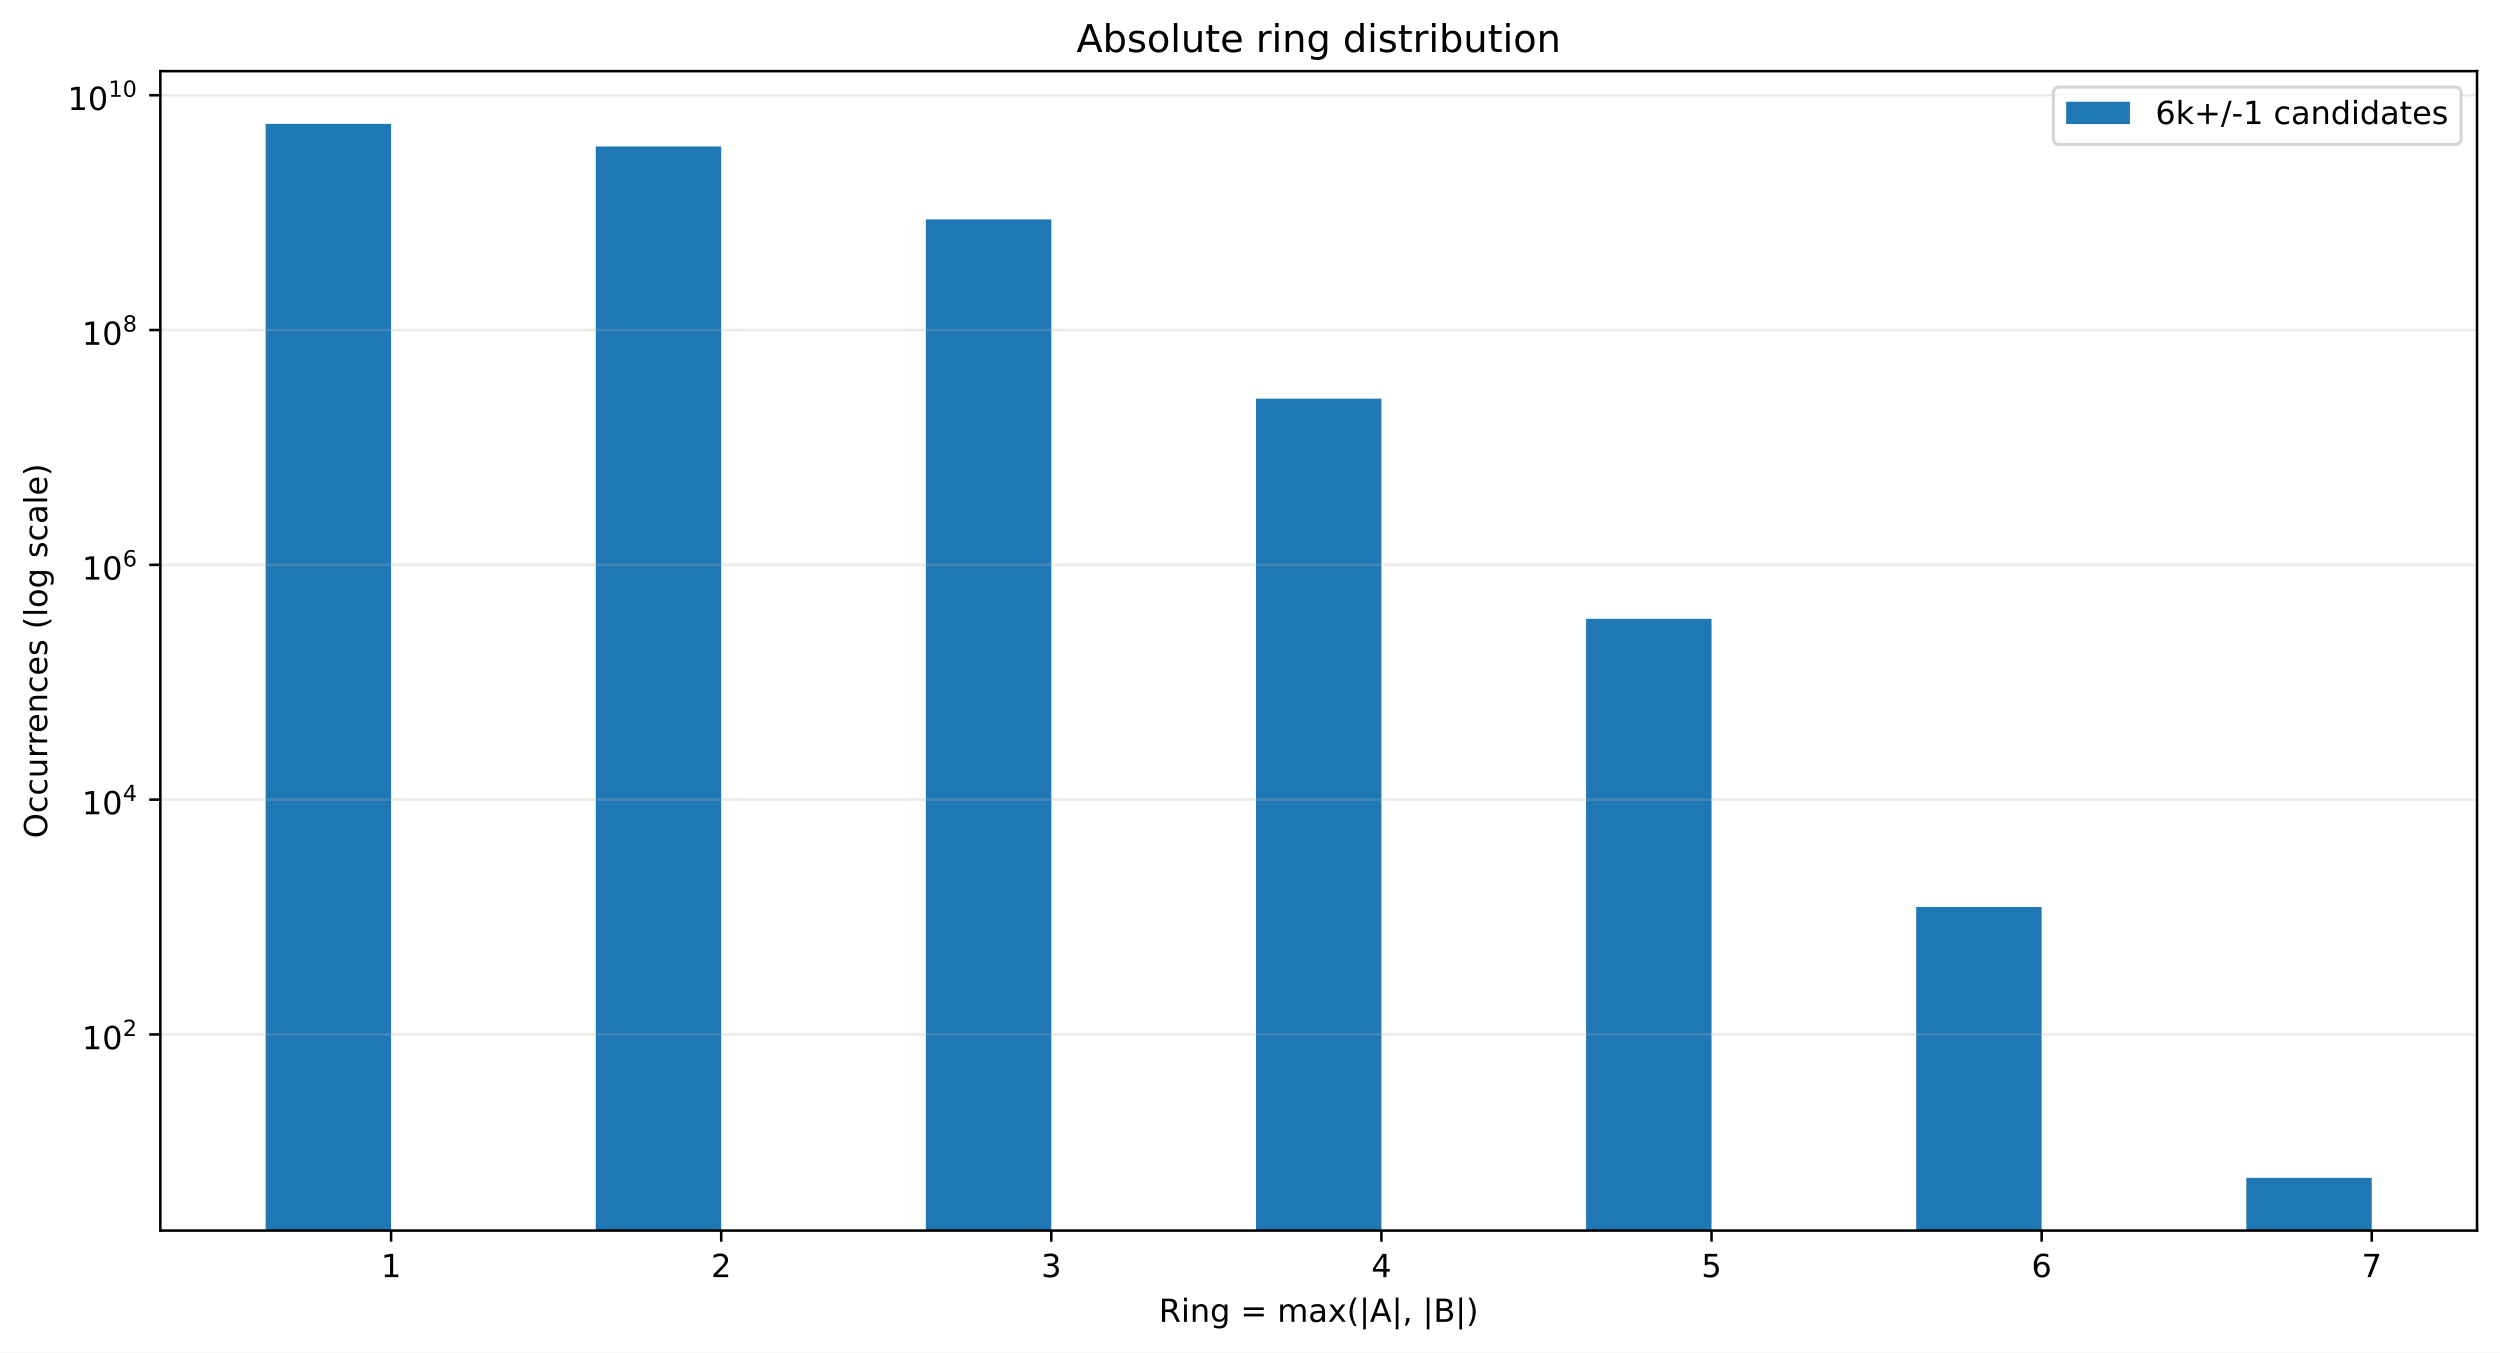
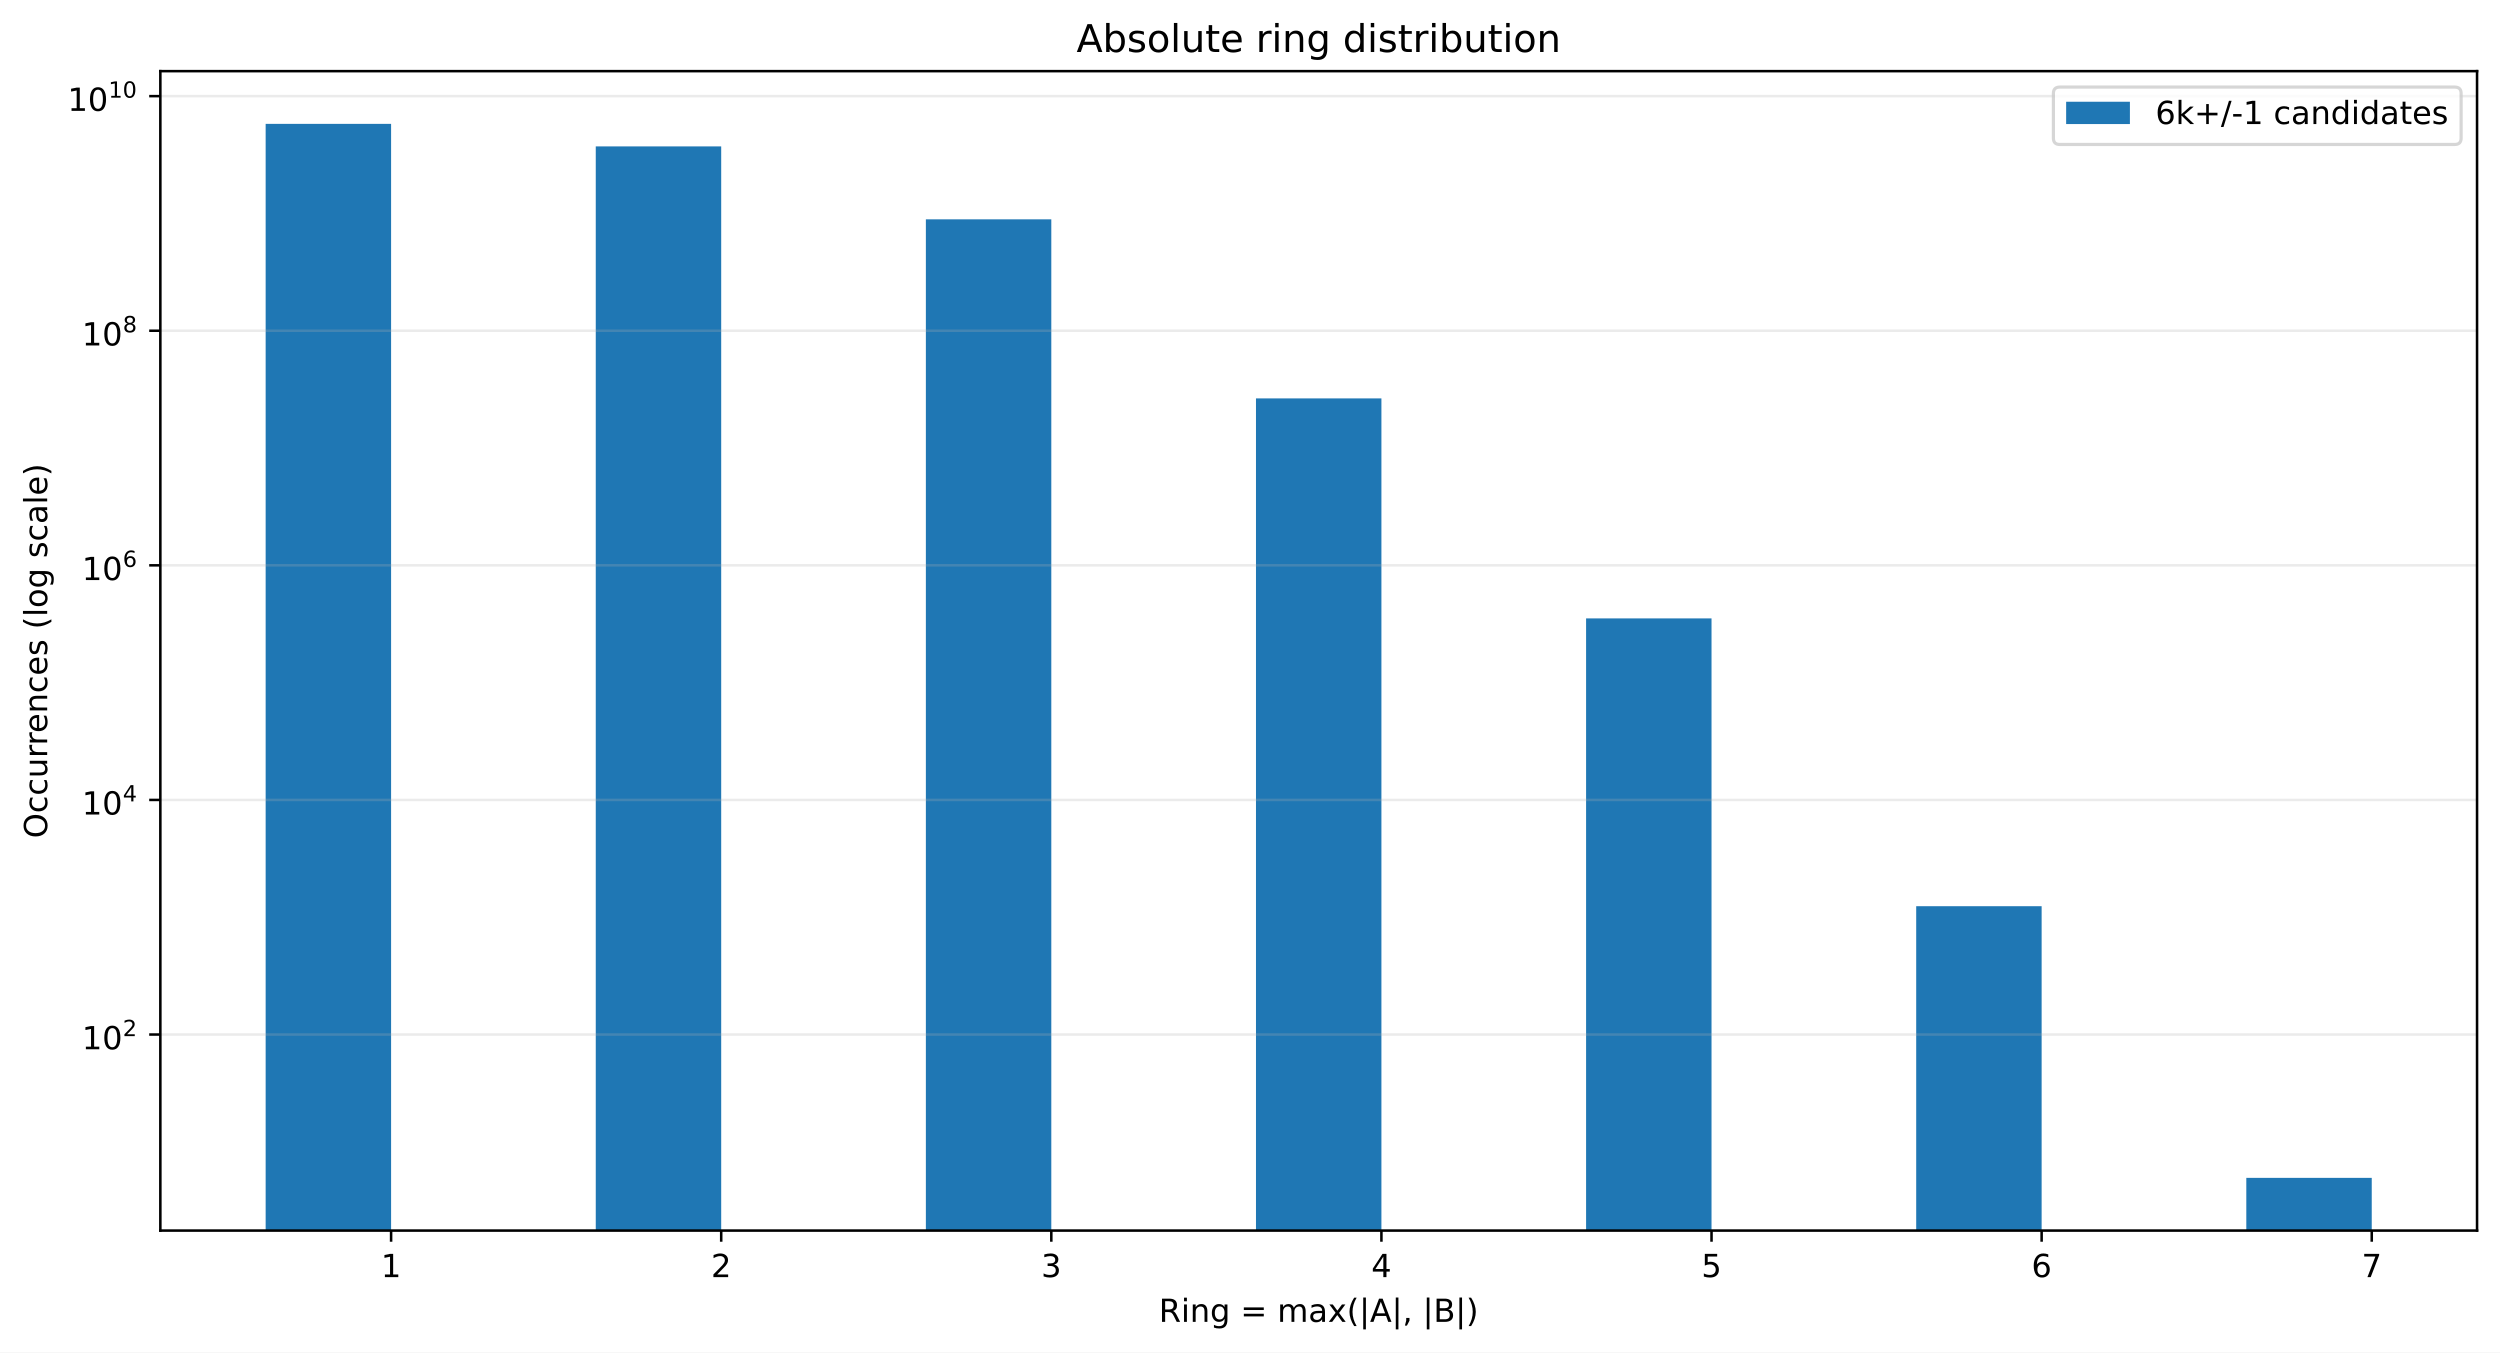
<svg xmlns="http://www.w3.org/2000/svg" xmlns:xlink="http://www.w3.org/1999/xlink" width="784.258pt" height="424.28pt" viewBox="0 0 784.258 424.28" version="1.1">
  <defs>
    <style type="text/css">*{stroke-linejoin: round; stroke-linecap: butt}</style>
  </defs>
  <g id="figure_1">
    <g id="patch_1">
      <path d="M 0 424.28  L 784.258 424.28  L 784.258 0  L 0 0  z " style="fill: #ffffff" />
    </g>
    <g id="axes_1">
      <g id="patch_2">
        <path d="M 50.301 386.036  L 777.058 386.036  L 777.058 22.318  L 50.301 22.318  z " style="fill: #ffffff" />
      </g>
      <g id="patch_3">
-         <path d="M 83.335 37226.566  L 122.687 37226.566  L 122.687 38.851  L 83.335 38.851  z " clip-path="url(#pf006417b80)" style="fill: #1f77b4" />
+         <path d="M 83.335 37196.674  L 122.687 37196.674  L 122.687 38.851  L 83.335 38.851  z " clip-path="url(#pacf357a964)" style="fill: #1f77b4" />
      </g>
      <g id="patch_4">
-         <path d="M 186.891 37226.566  L 226.243 37226.566  L 226.243 45.94  L 186.891 45.94  z " clip-path="url(#pf006417b80)" style="fill: #1f77b4" />
+         <path d="M 186.891 37196.674  L 226.243 37196.674  L 226.243 45.934  L 186.891 45.934  z " clip-path="url(#pacf357a964)" style="fill: #1f77b4" />
      </g>
      <g id="patch_5">
-         <path d="M 290.448 37226.566  L 329.799 37226.566  L 329.799 68.835  L 290.448 68.835  z " clip-path="url(#pf006417b80)" style="fill: #1f77b4" />
+         <path d="M 290.448 37196.674  L 329.799 37196.674  L 329.799 68.811  L 290.448 68.811  z " clip-path="url(#pacf357a964)" style="fill: #1f77b4" />
      </g>
      <g id="patch_6">
-         <path d="M 394.004 37226.566  L 433.355 37226.566  L 433.355 125.056  L 394.004 125.056  z " clip-path="url(#pf006417b80)" style="fill: #1f77b4" />
+         <path d="M 394.004 37196.674  L 433.355 37196.674  L 433.355 124.986  L 394.004 124.986  z " clip-path="url(#pacf357a964)" style="fill: #1f77b4" />
      </g>
      <g id="patch_7">
-         <path d="M 497.56 37226.566  L 536.912 37226.566  L 536.912 194.113  L 497.56 194.113  z " clip-path="url(#pf006417b80)" style="fill: #1f77b4" />
+         <path d="M 497.56 37196.674  L 536.912 37196.674  L 536.912 193.985  L 497.56 193.985  z " clip-path="url(#pacf357a964)" style="fill: #1f77b4" />
      </g>
      <g id="patch_8">
-         <path d="M 601.116 37226.566  L 640.468 37226.566  L 640.468 284.535  L 601.116 284.535  z " clip-path="url(#pf006417b80)" style="fill: #1f77b4" />
+         <path d="M 601.116 37196.674  L 640.468 37196.674  L 640.468 284.279  L 601.116 284.279  z " clip-path="url(#pacf357a964)" style="fill: #1f77b4" />
      </g>
      <g id="patch_9">
-         <path d="M 704.673 37226.566  L 744.024 37226.566  L 744.024 369.503  L 704.673 369.503  z " clip-path="url(#pf006417b80)" style="fill: #1f77b4" />
+         <path d="M 704.673 37196.674  L 744.024 37196.674  L 744.024 369.503  L 704.673 369.503  z " clip-path="url(#pacf357a964)" style="fill: #1f77b4" />
      </g>
      <g id="matplotlib.axis_1">
        <g id="xtick_1">
          <g id="line2d_1">
            <defs>
-               <path id="m7cf52224b2" d="M 0 0  L 0 3.5  " style="stroke: #000000; stroke-width: 0.8" />
+               <path id="mbca6ed4803" d="M 0 0  L 0 3.5  " style="stroke: #000000; stroke-width: 0.8" />
            </defs>
            <g>
-               <use xlink:href="#m7cf52224b2" x="122.687" y="386.036" style="stroke: #000000; stroke-width: 0.8" />
+               <use xlink:href="#mbca6ed4803" x="122.687" y="386.036" style="stroke: #000000; stroke-width: 0.8" />
            </g>
          </g>
          <g id="text_1">
            <g transform="translate(119.5053 400.6334) scale(0.1 -0.1)">
              <defs>
                <path id="DejaVuSans-14" d="M 794 531  L 1825 531  L 1825 4091  L 703 3866  L 703 4441  L 1819 4666  L 2450 4666  L 2450 531  L 3481 531  L 3481 0  L 794 0  L 794 531  z " transform="scale(0.015625)" />
              </defs>
              <use xlink:href="#DejaVuSans-14" />
            </g>
          </g>
        </g>
        <g id="xtick_2">
          <g id="line2d_2">
            <g>
-               <use xlink:href="#m7cf52224b2" x="226.243" y="386.036" style="stroke: #000000; stroke-width: 0.8" />
+               <use xlink:href="#mbca6ed4803" x="226.243" y="386.036" style="stroke: #000000; stroke-width: 0.8" />
            </g>
          </g>
          <g id="text_2">
            <g transform="translate(223.0616 400.6334) scale(0.1 -0.1)">
              <defs>
                <path id="DejaVuSans-15" d="M 1228 531  L 3431 531  L 3431 0  L 469 0  L 469 531  Q 828 903 1448 1529  Q 2069 2156 2228 2338  Q 2531 2678 2651 2914  Q 2772 3150 2772 3378  Q 2772 3750 2511 3984  Q 2250 4219 1831 4219  Q 1534 4219 1204 4116  Q 875 4013 500 3803  L 500 4441  Q 881 4594 1212 4672  Q 1544 4750 1819 4750  Q 2544 4750 2975 4387  Q 3406 4025 3406 3419  Q 3406 3131 3298 2873  Q 3191 2616 2906 2266  Q 2828 2175 2409 1742  Q 1991 1309 1228 531  z " transform="scale(0.015625)" />
              </defs>
              <use xlink:href="#DejaVuSans-15" />
            </g>
          </g>
        </g>
        <g id="xtick_3">
          <g id="line2d_3">
            <g>
-               <use xlink:href="#m7cf52224b2" x="329.799" y="386.036" style="stroke: #000000; stroke-width: 0.8" />
+               <use xlink:href="#mbca6ed4803" x="329.799" y="386.036" style="stroke: #000000; stroke-width: 0.8" />
            </g>
          </g>
          <g id="text_3">
            <g transform="translate(326.6178 400.6334) scale(0.1 -0.1)">
              <defs>
                <path id="DejaVuSans-16" d="M 2597 2516  Q 3050 2419 3304 2112  Q 3559 1806 3559 1356  Q 3559 666 3084 287  Q 2609 -91 1734 -91  Q 1441 -91 1130 -33  Q 819 25 488 141  L 488 750  Q 750 597 1062 519  Q 1375 441 1716 441  Q 2309 441 2620 675  Q 2931 909 2931 1356  Q 2931 1769 2642 2001  Q 2353 2234 1838 2234  L 1294 2234  L 1294 2753  L 1863 2753  Q 2328 2753 2575 2939  Q 2822 3125 2822 3475  Q 2822 3834 2567 4026  Q 2313 4219 1838 4219  Q 1578 4219 1281 4162  Q 984 4106 628 3988  L 628 4550  Q 988 4650 1302 4700  Q 1616 4750 1894 4750  Q 2613 4750 3031 4423  Q 3450 4097 3450 3541  Q 3450 3153 3228 2886  Q 3006 2619 2597 2516  z " transform="scale(0.015625)" />
              </defs>
              <use xlink:href="#DejaVuSans-16" />
            </g>
          </g>
        </g>
        <g id="xtick_4">
          <g id="line2d_4">
            <g>
-               <use xlink:href="#m7cf52224b2" x="433.355" y="386.036" style="stroke: #000000; stroke-width: 0.8" />
+               <use xlink:href="#mbca6ed4803" x="433.355" y="386.036" style="stroke: #000000; stroke-width: 0.8" />
            </g>
          </g>
          <g id="text_4">
            <g transform="translate(430.174 400.6334) scale(0.1 -0.1)">
              <defs>
                <path id="DejaVuSans-17" d="M 2419 4116  L 825 1625  L 2419 1625  L 2419 4116  z M 2253 4666  L 3047 4666  L 3047 1625  L 3713 1625  L 3713 1100  L 3047 1100  L 3047 0  L 2419 0  L 2419 1100  L 313 1100  L 313 1709  L 2253 4666  z " transform="scale(0.015625)" />
              </defs>
              <use xlink:href="#DejaVuSans-17" />
            </g>
          </g>
        </g>
        <g id="xtick_5">
          <g id="line2d_5">
            <g>
-               <use xlink:href="#m7cf52224b2" x="536.912" y="386.036" style="stroke: #000000; stroke-width: 0.8" />
+               <use xlink:href="#mbca6ed4803" x="536.912" y="386.036" style="stroke: #000000; stroke-width: 0.8" />
            </g>
          </g>
          <g id="text_5">
            <g transform="translate(533.7303 400.6334) scale(0.1 -0.1)">
              <defs>
                <path id="DejaVuSans-18" d="M 691 4666  L 3169 4666  L 3169 4134  L 1269 4134  L 1269 2991  Q 1406 3038 1543 3061  Q 1681 3084 1819 3084  Q 2600 3084 3056 2656  Q 3513 2228 3513 1497  Q 3513 744 3044 326  Q 2575 -91 1722 -91  Q 1428 -91 1123 -41  Q 819 9 494 109  L 494 744  Q 775 591 1075 516  Q 1375 441 1709 441  Q 2250 441 2565 725  Q 2881 1009 2881 1497  Q 2881 1984 2565 2268  Q 2250 2553 1709 2553  Q 1456 2553 1204 2497  Q 953 2441 691 2322  L 691 4666  z " transform="scale(0.015625)" />
              </defs>
              <use xlink:href="#DejaVuSans-18" />
            </g>
          </g>
        </g>
        <g id="xtick_6">
          <g id="line2d_6">
            <g>
-               <use xlink:href="#m7cf52224b2" x="640.468" y="386.036" style="stroke: #000000; stroke-width: 0.8" />
+               <use xlink:href="#mbca6ed4803" x="640.468" y="386.036" style="stroke: #000000; stroke-width: 0.8" />
            </g>
          </g>
          <g id="text_6">
            <g transform="translate(637.2865 400.6334) scale(0.1 -0.1)">
              <defs>
                <path id="DejaVuSans-19" d="M 2113 2584  Q 1688 2584 1439 2293  Q 1191 2003 1191 1497  Q 1191 994 1439 701  Q 1688 409 2113 409  Q 2538 409 2786 701  Q 3034 994 3034 1497  Q 3034 2003 2786 2293  Q 2538 2584 2113 2584  z M 3366 4563  L 3366 3988  Q 3128 4100 2886 4159  Q 2644 4219 2406 4219  Q 1781 4219 1451 3797  Q 1122 3375 1075 2522  Q 1259 2794 1537 2939  Q 1816 3084 2150 3084  Q 2853 3084 3261 2657  Q 3669 2231 3669 1497  Q 3669 778 3244 343  Q 2819 -91 2113 -91  Q 1303 -91 875 529  Q 447 1150 447 2328  Q 447 3434 972 4092  Q 1497 4750 2381 4750  Q 2619 4750 2861 4703  Q 3103 4656 3366 4563  z " transform="scale(0.015625)" />
              </defs>
              <use xlink:href="#DejaVuSans-19" />
            </g>
          </g>
        </g>
        <g id="xtick_7">
          <g id="line2d_7">
            <g>
-               <use xlink:href="#m7cf52224b2" x="744.024" y="386.036" style="stroke: #000000; stroke-width: 0.8" />
+               <use xlink:href="#mbca6ed4803" x="744.024" y="386.036" style="stroke: #000000; stroke-width: 0.8" />
            </g>
          </g>
          <g id="text_7">
            <g transform="translate(740.8427 400.6334) scale(0.1 -0.1)">
              <defs>
                <path id="DejaVuSans-1a" d="M 525 4666  L 3525 4666  L 3525 4397  L 1831 0  L 1172 0  L 2766 4134  L 525 4134  L 525 4666  z " transform="scale(0.015625)" />
              </defs>
              <use xlink:href="#DejaVuSans-1a" />
            </g>
          </g>
        </g>
        <g id="text_8">
          <g transform="translate(363.5437 414.678) scale(0.1 -0.1)">
            <defs>
              <path id="DejaVuSans-35" d="M 2841 2188  Q 3044 2119 3236 1894  Q 3428 1669 3622 1275  L 4263 0  L 3584 0  L 2988 1197  Q 2756 1666 2539 1819  Q 2322 1972 1947 1972  L 1259 1972  L 1259 0  L 628 0  L 628 4666  L 2053 4666  Q 2853 4666 3247 4331  Q 3641 3997 3641 3322  Q 3641 2881 3436 2590  Q 3231 2300 2841 2188  z M 1259 4147  L 1259 2491  L 2053 2491  Q 2509 2491 2742 2702  Q 2975 2913 2975 3322  Q 2975 3731 2742 3939  Q 2509 4147 2053 4147  L 1259 4147  z " transform="scale(0.015625)" />
              <path id="DejaVuSans-4c" d="M 603 3500  L 1178 3500  L 1178 0  L 603 0  L 603 3500  z M 603 4863  L 1178 4863  L 1178 4134  L 603 4134  L 603 4863  z " transform="scale(0.015625)" />
              <path id="DejaVuSans-51" d="M 3513 2113  L 3513 0  L 2938 0  L 2938 2094  Q 2938 2591 2744 2837  Q 2550 3084 2163 3084  Q 1697 3084 1428 2787  Q 1159 2491 1159 1978  L 1159 0  L 581 0  L 581 3500  L 1159 3500  L 1159 2956  Q 1366 3272 1645 3428  Q 1925 3584 2291 3584  Q 2894 3584 3203 3211  Q 3513 2838 3513 2113  z " transform="scale(0.015625)" />
              <path id="DejaVuSans-4a" d="M 2906 1791  Q 2906 2416 2648 2759  Q 2391 3103 1925 3103  Q 1463 3103 1205 2759  Q 947 2416 947 1791  Q 947 1169 1205 825  Q 1463 481 1925 481  Q 2391 481 2648 825  Q 2906 1169 2906 1791  z M 3481 434  Q 3481 -459 3084 -895  Q 2688 -1331 1869 -1331  Q 1566 -1331 1297 -1286  Q 1028 -1241 775 -1147  L 775 -588  Q 1028 -725 1275 -790  Q 1522 -856 1778 -856  Q 2344 -856 2625 -561  Q 2906 -266 2906 331  L 2906 616  Q 2728 306 2450 153  Q 2172 0 1784 0  Q 1141 0 747 490  Q 353 981 353 1791  Q 353 2603 747 3093  Q 1141 3584 1784 3584  Q 2172 3584 2450 3431  Q 2728 3278 2906 2969  L 2906 3500  L 3481 3500  L 3481 434  z " transform="scale(0.015625)" />
              <path id="DejaVuSans-3" transform="scale(0.015625)" />
              <path id="DejaVuSans-20" d="M 678 2906  L 4684 2906  L 4684 2381  L 678 2381  L 678 2906  z M 678 1631  L 4684 1631  L 4684 1100  L 678 1100  L 678 1631  z " transform="scale(0.015625)" />
              <path id="DejaVuSans-50" d="M 3328 2828  Q 3544 3216 3844 3400  Q 4144 3584 4550 3584  Q 5097 3584 5394 3201  Q 5691 2819 5691 2113  L 5691 0  L 5113 0  L 5113 2094  Q 5113 2597 4934 2840  Q 4756 3084 4391 3084  Q 3944 3084 3684 2787  Q 3425 2491 3425 1978  L 3425 0  L 2847 0  L 2847 2094  Q 2847 2600 2669 2842  Q 2491 3084 2119 3084  Q 1678 3084 1418 2786  Q 1159 2488 1159 1978  L 1159 0  L 581 0  L 581 3500  L 1159 3500  L 1159 2956  Q 1356 3278 1631 3431  Q 1906 3584 2284 3584  Q 2666 3584 2933 3390  Q 3200 3197 3328 2828  z " transform="scale(0.015625)" />
              <path id="DejaVuSans-44" d="M 2194 1759  Q 1497 1759 1228 1600  Q 959 1441 959 1056  Q 959 750 1161 570  Q 1363 391 1709 391  Q 2188 391 2477 730  Q 2766 1069 2766 1631  L 2766 1759  L 2194 1759  z M 3341 1997  L 3341 0  L 2766 0  L 2766 531  Q 2569 213 2275 61  Q 1981 -91 1556 -91  Q 1019 -91 701 211  Q 384 513 384 1019  Q 384 1609 779 1909  Q 1175 2209 1959 2209  L 2766 2209  L 2766 2266  Q 2766 2663 2505 2880  Q 2244 3097 1772 3097  Q 1472 3097 1187 3025  Q 903 2953 641 2809  L 641 3341  Q 956 3463 1253 3523  Q 1550 3584 1831 3584  Q 2591 3584 2966 3190  Q 3341 2797 3341 1997  z " transform="scale(0.015625)" />
              <path id="DejaVuSans-5b" d="M 3513 3500  L 2247 1797  L 3578 0  L 2900 0  L 1881 1375  L 863 0  L 184 0  L 1544 1831  L 300 3500  L 978 3500  L 1906 2253  L 2834 3500  L 3513 3500  z " transform="scale(0.015625)" />
              <path id="DejaVuSans-b" d="M 1984 4856  Q 1566 4138 1362 3434  Q 1159 2731 1159 2009  Q 1159 1288 1364 580  Q 1569 -128 1984 -844  L 1484 -844  Q 1016 -109 783 600  Q 550 1309 550 2009  Q 550 2706 781 3412  Q 1013 4119 1484 4856  L 1984 4856  z " transform="scale(0.015625)" />
              <path id="DejaVuSans-5f" d="M 1344 4891  L 1344 -1509  L 813 -1509  L 813 4891  L 1344 4891  z " transform="scale(0.015625)" />
              <path id="DejaVuSans-24" d="M 2188 4044  L 1331 1722  L 3047 1722  L 2188 4044  z M 1831 4666  L 2547 4666  L 4325 0  L 3669 0  L 3244 1197  L 1141 1197  L 716 0  L 50 0  L 1831 4666  z " transform="scale(0.015625)" />
              <path id="DejaVuSans-f" d="M 750 794  L 1409 794  L 1409 256  L 897 -744  L 494 -744  L 750 256  L 750 794  z " transform="scale(0.015625)" />
              <path id="DejaVuSans-25" d="M 1259 2228  L 1259 519  L 2272 519  Q 2781 519 3026 730  Q 3272 941 3272 1375  Q 3272 1813 3026 2020  Q 2781 2228 2272 2228  L 1259 2228  z M 1259 4147  L 1259 2741  L 2194 2741  Q 2656 2741 2882 2914  Q 3109 3088 3109 3444  Q 3109 3797 2882 3972  Q 2656 4147 2194 4147  L 1259 4147  z M 628 4666  L 2241 4666  Q 2963 4666 3353 4366  Q 3744 4066 3744 3513  Q 3744 3084 3544 2831  Q 3344 2578 2956 2516  Q 3422 2416 3680 2098  Q 3938 1781 3938 1306  Q 3938 681 3513 340  Q 3088 0 2303 0  L 628 0  L 628 4666  z " transform="scale(0.015625)" />
              <path id="DejaVuSans-c" d="M 513 4856  L 1013 4856  Q 1481 4119 1714 3412  Q 1947 2706 1947 2009  Q 1947 1309 1714 600  Q 1481 -109 1013 -844  L 513 -844  Q 928 -128 1133 580  Q 1338 1288 1338 2009  Q 1338 2731 1133 3434  Q 928 4138 513 4856  z " transform="scale(0.015625)" />
            </defs>
            <use xlink:href="#DejaVuSans-35" />
            <use xlink:href="#DejaVuSans-4c" transform="translate(69.48438 0)" />
            <use xlink:href="#DejaVuSans-51" transform="translate(97.26562 0)" />
            <use xlink:href="#DejaVuSans-4a" transform="translate(160.6406 0)" />
            <use xlink:href="#DejaVuSans-3" transform="translate(224.125 0)" />
            <use xlink:href="#DejaVuSans-20" transform="translate(255.9062 0)" />
            <use xlink:href="#DejaVuSans-3" transform="translate(339.7031 0)" />
            <use xlink:href="#DejaVuSans-50" transform="translate(371.4844 0)" />
            <use xlink:href="#DejaVuSans-44" transform="translate(468.8906 0)" />
            <use xlink:href="#DejaVuSans-5b" transform="translate(530.1719 0)" />
            <use xlink:href="#DejaVuSans-b" transform="translate(589.3594 0)" />
            <use xlink:href="#DejaVuSans-5f" transform="translate(628.375 0)" />
            <use xlink:href="#DejaVuSans-24" transform="translate(662.0625 0)" />
            <use xlink:href="#DejaVuSans-5f" transform="translate(730.4688 0)" />
            <use xlink:href="#DejaVuSans-f" transform="translate(764.1562 0)" />
            <use xlink:href="#DejaVuSans-3" transform="translate(795.9375 0)" />
            <use xlink:href="#DejaVuSans-5f" transform="translate(827.7188 0)" />
            <use xlink:href="#DejaVuSans-25" transform="translate(861.4062 0)" />
            <use xlink:href="#DejaVuSans-5f" transform="translate(930.0156 0)" />
            <use xlink:href="#DejaVuSans-c" transform="translate(963.7031 0)" />
          </g>
        </g>
      </g>
      <g id="matplotlib.axis_2">
        <g id="ytick_1">
          <g id="line2d_8">
-             <path d="M 50.301 324.504  L 777.058 324.504  " clip-path="url(#pf006417b80)" style="fill: none; stroke: #b0b0b0; stroke-opacity: 0.25; stroke-width: 0.8; stroke-linecap: square" />
+             <path d="M 50.301 324.541  L 777.058 324.541  " clip-path="url(#pacf357a964)" style="fill: none; stroke: #b0b0b0; stroke-opacity: 0.25; stroke-width: 0.8; stroke-linecap: square" />
          </g>
          <g id="line2d_9">
            <defs>
-               <path id="m8bd37dfab5" d="M 0 0  L -3.5 0  " style="stroke: #000000; stroke-width: 0.8" />
+               <path id="m7cdd6565cc" d="M 0 0  L -3.5 0  " style="stroke: #000000; stroke-width: 0.8" />
            </defs>
            <g>
-               <use xlink:href="#m8bd37dfab5" x="50.301" y="324.504" style="stroke: #000000; stroke-width: 0.8" />
+               <use xlink:href="#m7cdd6565cc" x="50.301" y="324.541" style="stroke: #000000; stroke-width: 0.8" />
            </g>
          </g>
          <g id="text_9">
-             <g transform="translate(25.70078 329.2044) scale(0.1 -0.1)">
+             <g transform="translate(25.70078 329.2409) scale(0.1 -0.1)">
              <defs>
                <path id="DejaVuSans-13" d="M 2034 4250  Q 1547 4250 1301 3770  Q 1056 3291 1056 2328  Q 1056 1369 1301 889  Q 1547 409 2034 409  Q 2525 409 2770 889  Q 3016 1369 3016 2328  Q 3016 3291 2770 3770  Q 2525 4250 2034 4250  z M 2034 4750  Q 2819 4750 3233 4129  Q 3647 3509 3647 2328  Q 3647 1150 3233 529  Q 2819 -91 2034 -91  Q 1250 -91 836 529  Q 422 1150 422 2328  Q 422 3509 836 4129  Q 1250 4750 2034 4750  z " transform="scale(0.015625)" />
              </defs>
              <use xlink:href="#DejaVuSans-14" transform="translate(0 0.746875)" />
              <use xlink:href="#DejaVuSans-13" transform="translate(63.62305 0.746875)" />
              <use xlink:href="#DejaVuSans-15" transform="translate(128.2031 42.04688) scale(0.7)" />
            </g>
          </g>
        </g>
        <g id="ytick_2">
          <g id="line2d_10">
-             <path d="M 50.301 250.848  L 777.058 250.848  " clip-path="url(#pf006417b80)" style="fill: none; stroke: #b0b0b0; stroke-opacity: 0.25; stroke-width: 0.8; stroke-linecap: square" />
+             <path d="M 50.301 250.944  L 777.058 250.944  " clip-path="url(#pacf357a964)" style="fill: none; stroke: #b0b0b0; stroke-opacity: 0.25; stroke-width: 0.8; stroke-linecap: square" />
          </g>
          <g id="line2d_11">
            <g>
-               <use xlink:href="#m8bd37dfab5" x="50.301" y="250.848" style="stroke: #000000; stroke-width: 0.8" />
+               <use xlink:href="#m7cdd6565cc" x="50.301" y="250.944" style="stroke: #000000; stroke-width: 0.8" />
            </g>
          </g>
          <g id="text_10">
-             <g transform="translate(25.70078 255.4976) scale(0.1 -0.1)">
+             <g transform="translate(25.70078 255.5938) scale(0.1 -0.1)">
              <use xlink:href="#DejaVuSans-14" transform="translate(0 0.665625)" />
              <use xlink:href="#DejaVuSans-13" transform="translate(63.62305 0.665625)" />
              <use xlink:href="#DejaVuSans-17" transform="translate(128.2031 41.96563) scale(0.7)" />
            </g>
          </g>
        </g>
        <g id="ytick_3">
          <g id="line2d_12">
-             <path d="M 50.301 177.191  L 777.058 177.191  " clip-path="url(#pf006417b80)" style="fill: none; stroke: #b0b0b0; stroke-opacity: 0.25; stroke-width: 0.8; stroke-linecap: square" />
+             <path d="M 50.301 177.347  L 777.058 177.347  " clip-path="url(#pacf357a964)" style="fill: none; stroke: #b0b0b0; stroke-opacity: 0.25; stroke-width: 0.8; stroke-linecap: square" />
          </g>
          <g id="line2d_13">
            <g>
-               <use xlink:href="#m8bd37dfab5" x="50.301" y="177.191" style="stroke: #000000; stroke-width: 0.8" />
+               <use xlink:href="#m7cdd6565cc" x="50.301" y="177.347" style="stroke: #000000; stroke-width: 0.8" />
            </g>
          </g>
          <g id="text_11">
-             <g transform="translate(25.70078 181.8908) scale(0.1 -0.1)">
+             <g transform="translate(25.70078 182.0468) scale(0.1 -0.1)">
              <use xlink:href="#DejaVuSans-14" transform="translate(0 0.746875)" />
              <use xlink:href="#DejaVuSans-13" transform="translate(63.62305 0.746875)" />
              <use xlink:href="#DejaVuSans-19" transform="translate(128.2031 42.04688) scale(0.7)" />
            </g>
          </g>
        </g>
        <g id="ytick_4">
          <g id="line2d_14">
-             <path d="M 50.301 103.534  L 777.058 103.534  " clip-path="url(#pf006417b80)" style="fill: none; stroke: #b0b0b0; stroke-opacity: 0.25; stroke-width: 0.8; stroke-linecap: square" />
+             <path d="M 50.301 103.75  L 777.058 103.75  " clip-path="url(#pacf357a964)" style="fill: none; stroke: #b0b0b0; stroke-opacity: 0.25; stroke-width: 0.8; stroke-linecap: square" />
          </g>
          <g id="line2d_15">
            <g>
-               <use xlink:href="#m8bd37dfab5" x="50.301" y="103.534" style="stroke: #000000; stroke-width: 0.8" />
+               <use xlink:href="#m7cdd6565cc" x="50.301" y="103.75" style="stroke: #000000; stroke-width: 0.8" />
            </g>
          </g>
          <g id="text_12">
-             <g transform="translate(25.70078 108.234) scale(0.1 -0.1)">
+             <g transform="translate(25.70078 108.4497) scale(0.1 -0.1)">
              <defs>
                <path id="DejaVuSans-1b" d="M 2034 2216  Q 1584 2216 1326 1975  Q 1069 1734 1069 1313  Q 1069 891 1326 650  Q 1584 409 2034 409  Q 2484 409 2743 651  Q 3003 894 3003 1313  Q 3003 1734 2745 1975  Q 2488 2216 2034 2216  z M 1403 2484  Q 997 2584 770 2862  Q 544 3141 544 3541  Q 544 4100 942 4425  Q 1341 4750 2034 4750  Q 2731 4750 3128 4425  Q 3525 4100 3525 3541  Q 3525 3141 3298 2862  Q 3072 2584 2669 2484  Q 3125 2378 3379 2068  Q 3634 1759 3634 1313  Q 3634 634 3220 271  Q 2806 -91 2034 -91  Q 1263 -91 848 271  Q 434 634 434 1313  Q 434 1759 690 2068  Q 947 2378 1403 2484  z M 1172 3481  Q 1172 3119 1398 2916  Q 1625 2713 2034 2713  Q 2441 2713 2670 2916  Q 2900 3119 2900 3481  Q 2900 3844 2670 4047  Q 2441 4250 2034 4250  Q 1625 4250 1398 4047  Q 1172 3844 1172 3481  z " transform="scale(0.015625)" />
              </defs>
              <use xlink:href="#DejaVuSans-14" transform="translate(0 0.746875)" />
              <use xlink:href="#DejaVuSans-13" transform="translate(63.62305 0.746875)" />
              <use xlink:href="#DejaVuSans-1b" transform="translate(128.2031 42.04688) scale(0.7)" />
            </g>
          </g>
        </g>
        <g id="ytick_5">
          <g id="line2d_16">
-             <path d="M 50.301 29.877  L 777.058 29.877  " clip-path="url(#pf006417b80)" style="fill: none; stroke: #b0b0b0; stroke-opacity: 0.25; stroke-width: 0.8; stroke-linecap: square" />
+             <path d="M 50.301 30.153  L 777.058 30.153  " clip-path="url(#pacf357a964)" style="fill: none; stroke: #b0b0b0; stroke-opacity: 0.25; stroke-width: 0.8; stroke-linecap: square" />
          </g>
          <g id="line2d_17">
            <g>
-               <use xlink:href="#m8bd37dfab5" x="50.301" y="29.877" style="stroke: #000000; stroke-width: 0.8" />
+               <use xlink:href="#m7cdd6565cc" x="50.301" y="30.153" style="stroke: #000000; stroke-width: 0.8" />
            </g>
          </g>
          <g id="text_13">
-             <g transform="translate(21.20078 34.57718) scale(0.1 -0.1)">
+             <g transform="translate(21.20078 34.85262) scale(0.1 -0.1)">
              <use xlink:href="#DejaVuSans-14" transform="translate(0 0.746875)" />
              <use xlink:href="#DejaVuSans-13" transform="translate(63.62305 0.746875)" />
              <use xlink:href="#DejaVuSans-14" transform="translate(128.2031 42.04688) scale(0.7)" />
              <use xlink:href="#DejaVuSans-13" transform="translate(172.7393 42.04688) scale(0.7)" />
            </g>
          </g>
        </g>
        <g id="text_14">
          <g transform="translate(14.79844 262.9551) rotate(-90) scale(0.1 -0.1)">
            <defs>
              <path id="DejaVuSans-32" d="M 2522 4238  Q 1834 4238 1429 3725  Q 1025 3213 1025 2328  Q 1025 1447 1429 934  Q 1834 422 2522 422  Q 3209 422 3611 934  Q 4013 1447 4013 2328  Q 4013 3213 3611 3725  Q 3209 4238 2522 4238  z M 2522 4750  Q 3503 4750 4090 4092  Q 4678 3434 4678 2328  Q 4678 1225 4090 567  Q 3503 -91 2522 -91  Q 1538 -91 948 565  Q 359 1222 359 2328  Q 359 3434 948 4092  Q 1538 4750 2522 4750  z " transform="scale(0.015625)" />
              <path id="DejaVuSans-46" d="M 3122 3366  L 3122 2828  Q 2878 2963 2633 3030  Q 2388 3097 2138 3097  Q 1578 3097 1268 2742  Q 959 2388 959 1747  Q 959 1106 1268 751  Q 1578 397 2138 397  Q 2388 397 2633 464  Q 2878 531 3122 666  L 3122 134  Q 2881 22 2623 -34  Q 2366 -91 2075 -91  Q 1284 -91 818 406  Q 353 903 353 1747  Q 353 2603 823 3093  Q 1294 3584 2113 3584  Q 2378 3584 2631 3529  Q 2884 3475 3122 3366  z " transform="scale(0.015625)" />
              <path id="DejaVuSans-58" d="M 544 1381  L 544 3500  L 1119 3500  L 1119 1403  Q 1119 906 1312 657  Q 1506 409 1894 409  Q 2359 409 2629 706  Q 2900 1003 2900 1516  L 2900 3500  L 3475 3500  L 3475 0  L 2900 0  L 2900 538  Q 2691 219 2414 64  Q 2138 -91 1772 -91  Q 1169 -91 856 284  Q 544 659 544 1381  z M 1991 3584  L 1991 3584  z " transform="scale(0.015625)" />
              <path id="DejaVuSans-55" d="M 2631 2963  Q 2534 3019 2420 3045  Q 2306 3072 2169 3072  Q 1681 3072 1420 2755  Q 1159 2438 1159 1844  L 1159 0  L 581 0  L 581 3500  L 1159 3500  L 1159 2956  Q 1341 3275 1631 3429  Q 1922 3584 2338 3584  Q 2397 3584 2469 3576  Q 2541 3569 2628 3553  L 2631 2963  z " transform="scale(0.015625)" />
              <path id="DejaVuSans-48" d="M 3597 1894  L 3597 1613  L 953 1613  Q 991 1019 1311 708  Q 1631 397 2203 397  Q 2534 397 2845 478  Q 3156 559 3463 722  L 3463 178  Q 3153 47 2828 -22  Q 2503 -91 2169 -91  Q 1331 -91 842 396  Q 353 884 353 1716  Q 353 2575 817 3079  Q 1281 3584 2069 3584  Q 2775 3584 3186 3129  Q 3597 2675 3597 1894  z M 3022 2063  Q 3016 2534 2758 2815  Q 2500 3097 2075 3097  Q 1594 3097 1305 2825  Q 1016 2553 972 2059  L 3022 2063  z " transform="scale(0.015625)" />
              <path id="DejaVuSans-56" d="M 2834 3397  L 2834 2853  Q 2591 2978 2328 3040  Q 2066 3103 1784 3103  Q 1356 3103 1142 2972  Q 928 2841 928 2578  Q 928 2378 1081 2264  Q 1234 2150 1697 2047  L 1894 2003  Q 2506 1872 2764 1633  Q 3022 1394 3022 966  Q 3022 478 2636 193  Q 2250 -91 1575 -91  Q 1294 -91 989 -36  Q 684 19 347 128  L 347 722  Q 666 556 975 473  Q 1284 391 1588 391  Q 1994 391 2212 530  Q 2431 669 2431 922  Q 2431 1156 2273 1281  Q 2116 1406 1581 1522  L 1381 1569  Q 847 1681 609 1914  Q 372 2147 372 2553  Q 372 3047 722 3315  Q 1072 3584 1716 3584  Q 2034 3584 2315 3537  Q 2597 3491 2834 3397  z " transform="scale(0.015625)" />
              <path id="DejaVuSans-4f" d="M 603 4863  L 1178 4863  L 1178 0  L 603 0  L 603 4863  z " transform="scale(0.015625)" />
              <path id="DejaVuSans-52" d="M 1959 3097  Q 1497 3097 1228 2736  Q 959 2375 959 1747  Q 959 1119 1226 758  Q 1494 397 1959 397  Q 2419 397 2687 759  Q 2956 1122 2956 1747  Q 2956 2369 2687 2733  Q 2419 3097 1959 3097  z M 1959 3584  Q 2709 3584 3137 3096  Q 3566 2609 3566 1747  Q 3566 888 3137 398  Q 2709 -91 1959 -91  Q 1206 -91 779 398  Q 353 888 353 1747  Q 353 2609 779 3096  Q 1206 3584 1959 3584  z " transform="scale(0.015625)" />
            </defs>
            <use xlink:href="#DejaVuSans-32" />
            <use xlink:href="#DejaVuSans-46" transform="translate(78.71875 0)" />
            <use xlink:href="#DejaVuSans-46" transform="translate(133.7031 0)" />
            <use xlink:href="#DejaVuSans-58" transform="translate(188.6875 0)" />
            <use xlink:href="#DejaVuSans-55" transform="translate(252.0625 0)" />
            <use xlink:href="#DejaVuSans-55" transform="translate(291.4219 0)" />
            <use xlink:href="#DejaVuSans-48" transform="translate(330.3281 0)" />
            <use xlink:href="#DejaVuSans-51" transform="translate(391.8594 0)" />
            <use xlink:href="#DejaVuSans-46" transform="translate(455.2344 0)" />
            <use xlink:href="#DejaVuSans-48" transform="translate(510.2188 0)" />
            <use xlink:href="#DejaVuSans-56" transform="translate(571.75 0)" />
            <use xlink:href="#DejaVuSans-3" transform="translate(623.8438 0)" />
            <use xlink:href="#DejaVuSans-b" transform="translate(655.625 0)" />
            <use xlink:href="#DejaVuSans-4f" transform="translate(694.6406 0)" />
            <use xlink:href="#DejaVuSans-52" transform="translate(722.4219 0)" />
            <use xlink:href="#DejaVuSans-4a" transform="translate(783.6094 0)" />
            <use xlink:href="#DejaVuSans-3" transform="translate(847.0938 0)" />
            <use xlink:href="#DejaVuSans-56" transform="translate(878.875 0)" />
            <use xlink:href="#DejaVuSans-46" transform="translate(930.9688 0)" />
            <use xlink:href="#DejaVuSans-44" transform="translate(985.9531 0)" />
            <use xlink:href="#DejaVuSans-4f" transform="translate(1047.234 0)" />
            <use xlink:href="#DejaVuSans-48" transform="translate(1075.016 0)" />
            <use xlink:href="#DejaVuSans-c" transform="translate(1136.547 0)" />
          </g>
        </g>
      </g>
      <g id="patch_10">
        <path d="M 50.301 386.036  L 50.301 22.318  " style="fill: none; stroke: #000000; stroke-width: 0.8; stroke-linejoin: miter; stroke-linecap: square" />
      </g>
      <g id="patch_11">
        <path d="M 777.058 386.036  L 777.058 22.318  " style="fill: none; stroke: #000000; stroke-width: 0.8; stroke-linejoin: miter; stroke-linecap: square" />
      </g>
      <g id="patch_12">
        <path d="M 50.301 386.036  L 777.058 386.036  " style="fill: none; stroke: #000000; stroke-width: 0.8; stroke-linejoin: miter; stroke-linecap: square" />
      </g>
      <g id="patch_13">
        <path d="M 50.301 22.318  L 777.058 22.318  " style="fill: none; stroke: #000000; stroke-width: 0.8; stroke-linejoin: miter; stroke-linecap: square" />
      </g>
      <g id="text_15">
        <g transform="translate(337.7055 16.31812) scale(0.12 -0.12)">
          <defs>
            <path id="DejaVuSans-45" d="M 3116 1747  Q 3116 2381 2855 2742  Q 2594 3103 2138 3103  Q 1681 3103 1420 2742  Q 1159 2381 1159 1747  Q 1159 1113 1420 752  Q 1681 391 2138 391  Q 2594 391 2855 752  Q 3116 1113 3116 1747  z M 1159 2969  Q 1341 3281 1617 3432  Q 1894 3584 2278 3584  Q 2916 3584 3314 3078  Q 3713 2572 3713 1747  Q 3713 922 3314 415  Q 2916 -91 2278 -91  Q 1894 -91 1617 61  Q 1341 213 1159 525  L 1159 0  L 581 0  L 581 4863  L 1159 4863  L 1159 2969  z " transform="scale(0.015625)" />
            <path id="DejaVuSans-57" d="M 1172 4494  L 1172 3500  L 2356 3500  L 2356 3053  L 1172 3053  L 1172 1153  Q 1172 725 1289 603  Q 1406 481 1766 481  L 2356 481  L 2356 0  L 1766 0  Q 1100 0 847 248  Q 594 497 594 1153  L 594 3053  L 172 3053  L 172 3500  L 594 3500  L 594 4494  L 1172 4494  z " transform="scale(0.015625)" />
            <path id="DejaVuSans-47" d="M 2906 2969  L 2906 4863  L 3481 4863  L 3481 0  L 2906 0  L 2906 525  Q 2725 213 2448 61  Q 2172 -91 1784 -91  Q 1150 -91 751 415  Q 353 922 353 1747  Q 353 2572 751 3078  Q 1150 3584 1784 3584  Q 2172 3584 2448 3432  Q 2725 3281 2906 2969  z M 947 1747  Q 947 1113 1208 752  Q 1469 391 1925 391  Q 2381 391 2643 752  Q 2906 1113 2906 1747  Q 2906 2381 2643 2742  Q 2381 3103 1925 3103  Q 1469 3103 1208 2742  Q 947 2381 947 1747  z " transform="scale(0.015625)" />
          </defs>
          <use xlink:href="#DejaVuSans-24" />
          <use xlink:href="#DejaVuSans-45" transform="translate(68.40625 0)" />
          <use xlink:href="#DejaVuSans-56" transform="translate(131.8906 0)" />
          <use xlink:href="#DejaVuSans-52" transform="translate(183.9844 0)" />
          <use xlink:href="#DejaVuSans-4f" transform="translate(245.1719 0)" />
          <use xlink:href="#DejaVuSans-58" transform="translate(272.9531 0)" />
          <use xlink:href="#DejaVuSans-57" transform="translate(336.3281 0)" />
          <use xlink:href="#DejaVuSans-48" transform="translate(375.5312 0)" />
          <use xlink:href="#DejaVuSans-3" transform="translate(437.0625 0)" />
          <use xlink:href="#DejaVuSans-55" transform="translate(468.8438 0)" />
          <use xlink:href="#DejaVuSans-4c" transform="translate(509.9531 0)" />
          <use xlink:href="#DejaVuSans-51" transform="translate(537.7344 0)" />
          <use xlink:href="#DejaVuSans-4a" transform="translate(601.1094 0)" />
          <use xlink:href="#DejaVuSans-3" transform="translate(664.5938 0)" />
          <use xlink:href="#DejaVuSans-47" transform="translate(696.375 0)" />
          <use xlink:href="#DejaVuSans-4c" transform="translate(759.8594 0)" />
          <use xlink:href="#DejaVuSans-56" transform="translate(787.6406 0)" />
          <use xlink:href="#DejaVuSans-57" transform="translate(839.7344 0)" />
          <use xlink:href="#DejaVuSans-55" transform="translate(878.9375 0)" />
          <use xlink:href="#DejaVuSans-4c" transform="translate(920.0469 0)" />
          <use xlink:href="#DejaVuSans-45" transform="translate(947.8281 0)" />
          <use xlink:href="#DejaVuSans-58" transform="translate(1011.312 0)" />
          <use xlink:href="#DejaVuSans-57" transform="translate(1074.688 0)" />
          <use xlink:href="#DejaVuSans-4c" transform="translate(1113.891 0)" />
          <use xlink:href="#DejaVuSans-52" transform="translate(1141.672 0)" />
          <use xlink:href="#DejaVuSans-51" transform="translate(1202.859 0)" />
        </g>
      </g>
      <g id="legend_1">
        <g id="patch_14">
          <path d="M 646.158 45.319  L 770.058 45.319  Q 772.058 45.319 772.058 43.319  L 772.058 29.318  Q 772.058 27.318 770.058 27.318  L 646.158 27.318  Q 644.158 27.318 644.158 29.318  L 644.158 43.319  Q 644.158 45.319 646.158 45.319  z " style="fill: #ffffff; opacity: 0.8; stroke: #cccccc; stroke-linejoin: miter" />
        </g>
        <g id="patch_15">
          <path d="M 648.158 38.917  L 668.158 38.917  L 668.158 31.917  L 648.158 31.917  z " style="fill: #1f77b4" />
        </g>
        <g id="text_16">
          <g transform="translate(676.1584 38.91656) scale(0.1 -0.1)">
            <defs>
              <path id="DejaVuSans-4e" d="M 581 4863  L 1159 4863  L 1159 1991  L 2875 3500  L 3609 3500  L 1753 1863  L 3688 0  L 2938 0  L 1159 1709  L 1159 0  L 581 0  L 581 4863  z " transform="scale(0.015625)" />
              <path id="DejaVuSans-e" d="M 2944 4013  L 2944 2272  L 4684 2272  L 4684 1741  L 2944 1741  L 2944 0  L 2419 0  L 2419 1741  L 678 1741  L 678 2272  L 2419 2272  L 2419 4013  L 2944 4013  z " transform="scale(0.015625)" />
              <path id="DejaVuSans-12" d="M 1625 4666  L 2156 4666  L 531 -594  L 0 -594  L 1625 4666  z " transform="scale(0.015625)" />
              <path id="DejaVuSans-10" d="M 313 2009  L 1997 2009  L 1997 1497  L 313 1497  L 313 2009  z " transform="scale(0.015625)" />
            </defs>
            <use xlink:href="#DejaVuSans-19" />
            <use xlink:href="#DejaVuSans-4e" transform="translate(63.625 0)" />
            <use xlink:href="#DejaVuSans-e" transform="translate(121.5312 0)" />
            <use xlink:href="#DejaVuSans-12" transform="translate(205.3281 0)" />
            <use xlink:href="#DejaVuSans-10" transform="translate(239.0156 0)" />
            <use xlink:href="#DejaVuSans-14" transform="translate(275.0938 0)" />
            <use xlink:href="#DejaVuSans-3" transform="translate(338.7188 0)" />
            <use xlink:href="#DejaVuSans-46" transform="translate(370.5 0)" />
            <use xlink:href="#DejaVuSans-44" transform="translate(425.4844 0)" />
            <use xlink:href="#DejaVuSans-51" transform="translate(486.7656 0)" />
            <use xlink:href="#DejaVuSans-47" transform="translate(550.1406 0)" />
            <use xlink:href="#DejaVuSans-4c" transform="translate(613.625 0)" />
            <use xlink:href="#DejaVuSans-47" transform="translate(641.4062 0)" />
            <use xlink:href="#DejaVuSans-44" transform="translate(704.8906 0)" />
            <use xlink:href="#DejaVuSans-57" transform="translate(766.1719 0)" />
            <use xlink:href="#DejaVuSans-48" transform="translate(805.375 0)" />
            <use xlink:href="#DejaVuSans-56" transform="translate(866.9062 0)" />
          </g>
        </g>
      </g>
    </g>
  </g>
  <defs>
-     <clipPath id="pf006417b80">
+     <clipPath id="pacf357a964">
      <rect x="50.301" y="22.318" width="726.758" height="363.718" />
    </clipPath>
  </defs>
</svg>
